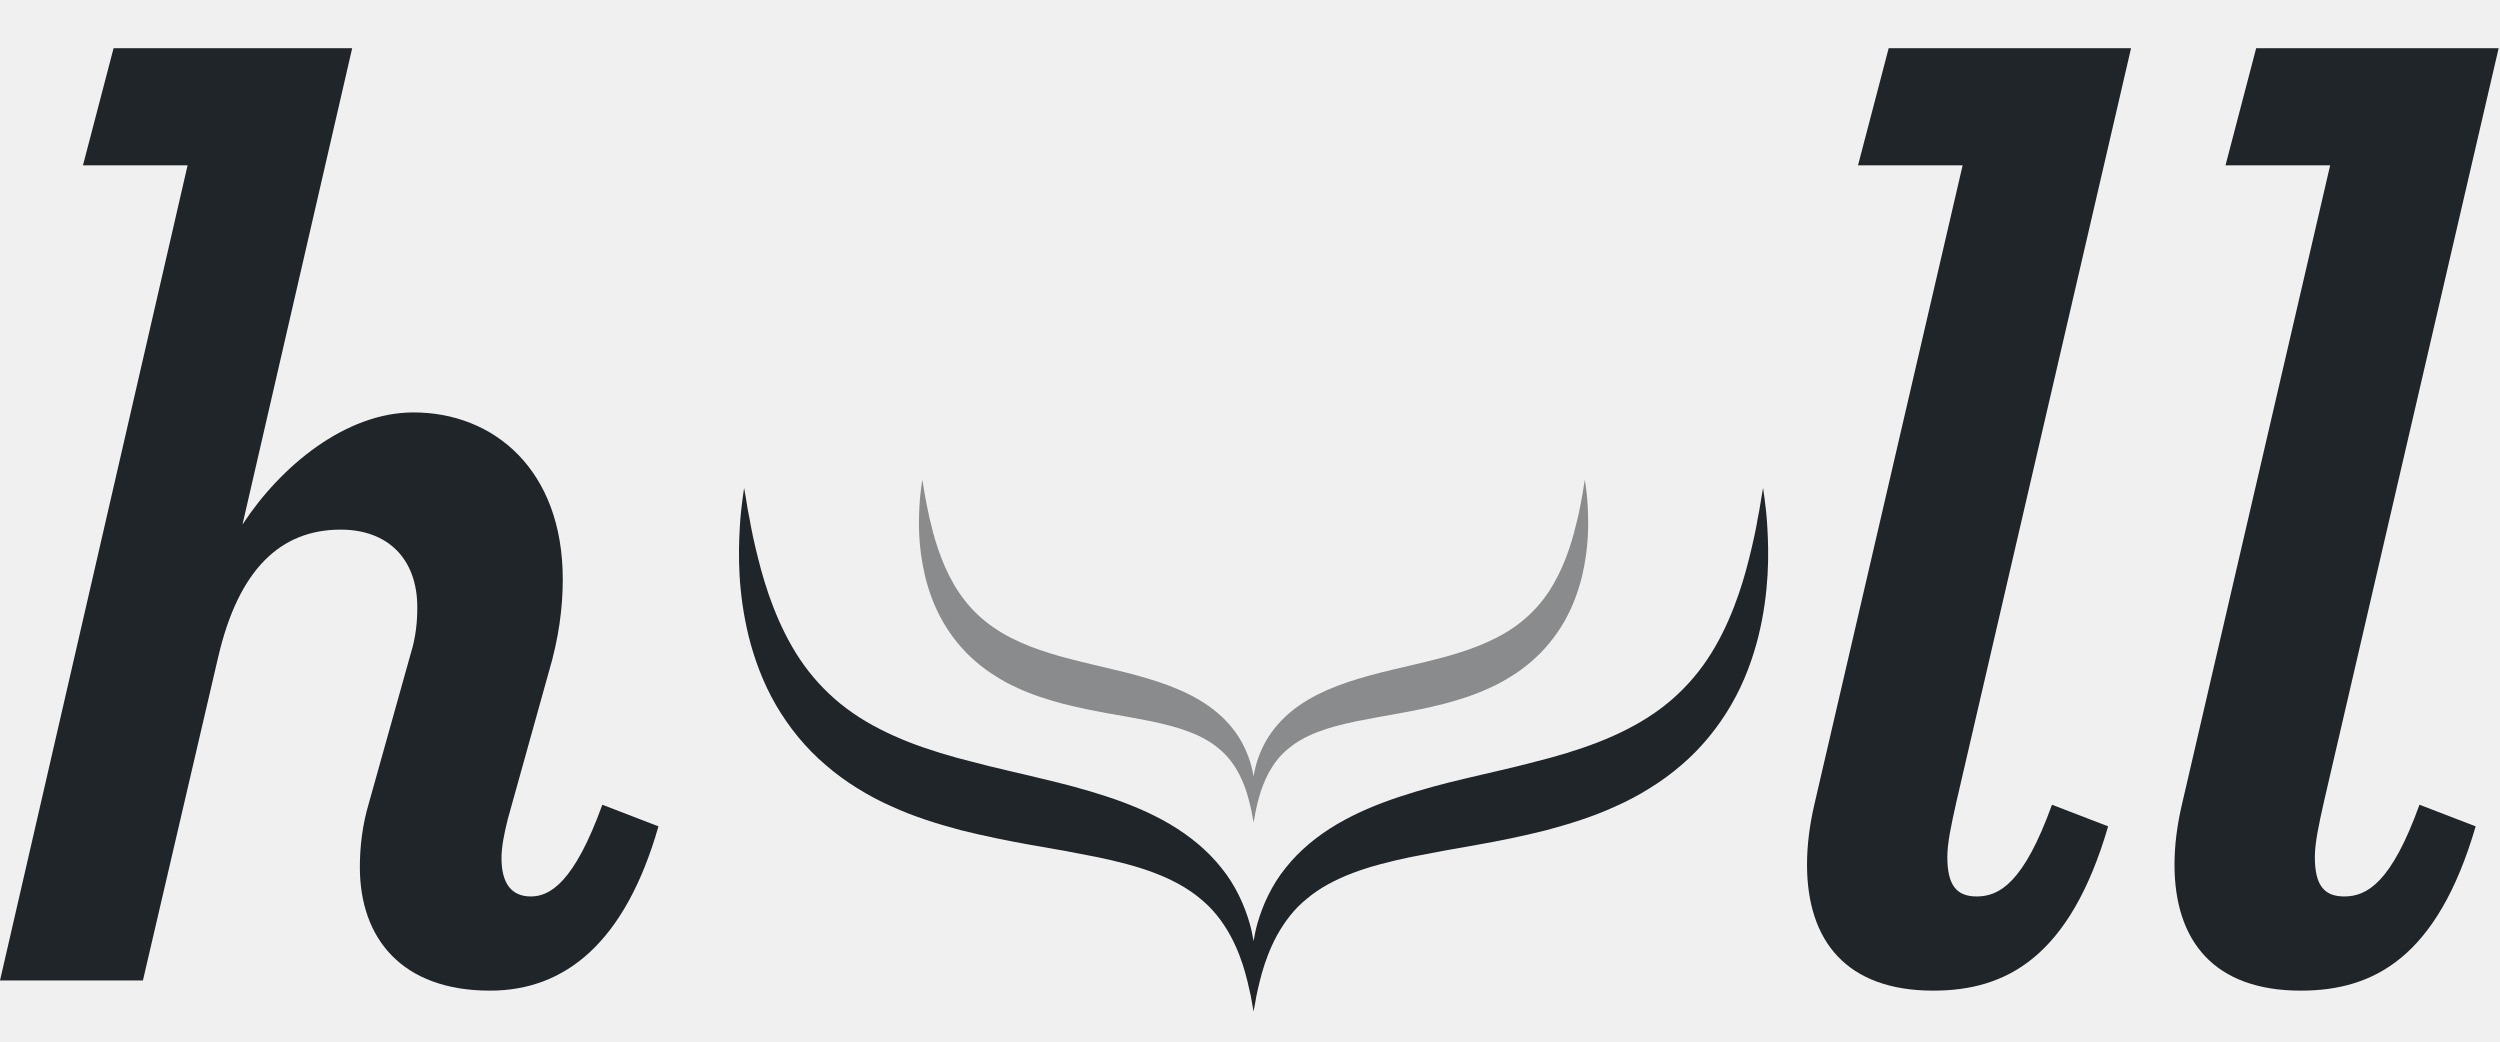
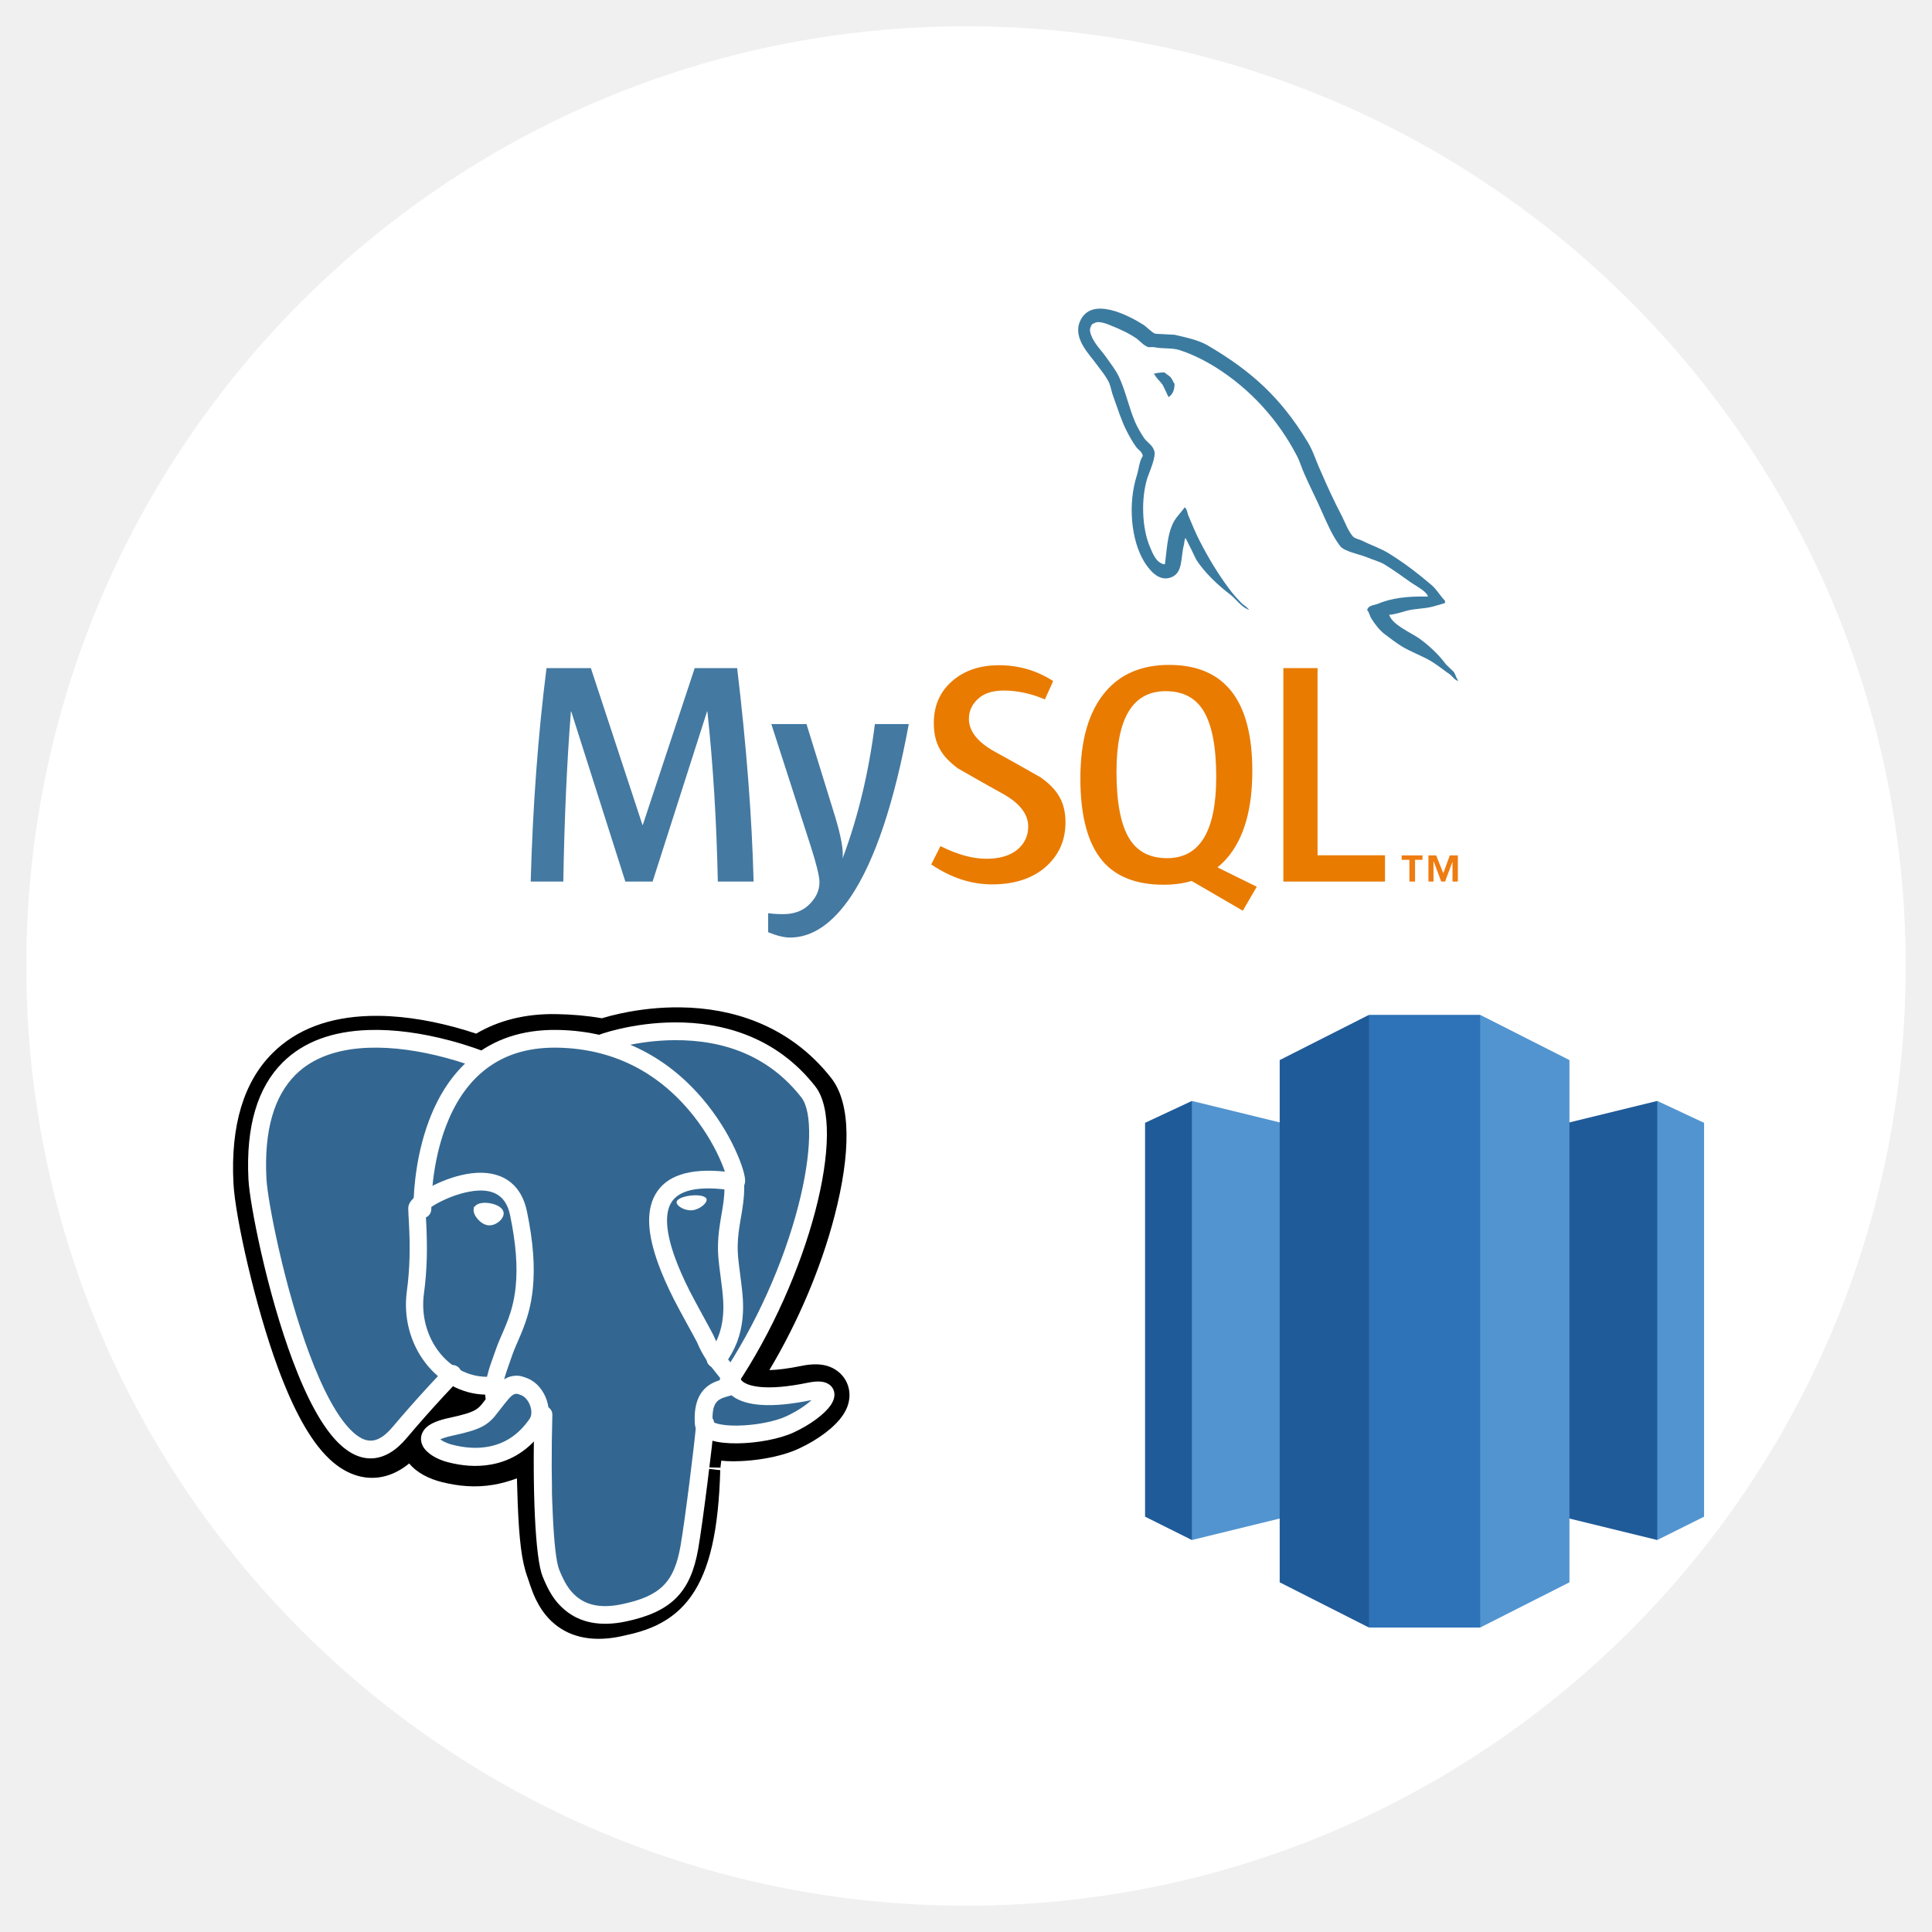
- <svg xmlns="http://www.w3.org/2000/svg" width="120px" height="50px" viewBox="0 0 120 50" version="1.1">
-   <defs />
-   <g id="Page-1" stroke="none" stroke-width="1" fill="none" fill-rule="evenodd">
-     <g id="Artboard-1">
-       <g id="Group-2" transform="translate(0, 2)">
-         <g id="Group">
-           <path d="M9.004,5.937 L3.982,5.937 L5.452,0.312 L16.905,0.312 L11.639,23.178 C13.475,20.366 16.6,17.796 19.846,17.796 C23.704,17.796 27.013,20.548 27.013,25.806 C27.013,27.15 26.829,28.618 26.339,30.267 L24.378,37.301 C24.196,38.034 24.072,38.644 24.072,39.193 C24.072,40.416 24.562,41.03 25.48,41.03 C26.4,41.03 27.565,40.356 28.912,36.627 L31.606,37.665 C30.014,43.23 27.134,45.551 23.52,45.551 C19.293,45.551 17.273,43.046 17.273,39.623 C17.273,38.644 17.394,37.604 17.702,36.565 L19.722,29.35 C19.967,28.555 20.03,27.822 20.03,27.15 C20.03,24.827 18.62,23.422 16.355,23.422 C13.475,23.422 11.455,25.317 10.474,29.534 L6.86,45.063 L0,45.063 L9.004,5.937" id="Fill-1" fill="#202529" />
-           <path d="M86.737,39.502 C86.737,38.583 86.857,37.604 87.101,36.565 L94.206,5.937 L89.184,5.937 L90.657,0.312 L102.291,0.312 L93.903,36.504 C93.658,37.604 93.472,38.46 93.472,39.134 C93.472,40.477 93.903,41.03 94.881,41.03 C95.984,41.03 97.147,40.356 98.495,36.627 L101.191,37.665 C99.353,43.963 96.289,45.551 92.798,45.551 C88.634,45.551 86.737,43.167 86.737,39.502" id="Fill-4" fill="#202529" />
-           <path d="M104.376,39.502 C104.376,38.583 104.498,37.604 104.744,36.565 L111.847,5.937 L106.824,5.937 L108.296,0.312 L119.935,0.312 L111.544,36.504 C111.299,37.604 111.113,38.46 111.113,39.134 C111.113,40.477 111.544,41.03 112.523,41.03 C113.625,41.03 114.79,40.356 116.135,36.627 L118.832,37.665 C116.994,43.963 113.932,45.551 110.44,45.551 C106.273,45.551 104.376,43.167 104.376,39.502" id="Fill-5" fill="#202529" />
-           <g id="Group-3" transform="translate(35, 21)">
-             <path d="M49.834,2.338 C49.803,1.715 49.738,1.24 49.697,0.917 C49.65,0.591 49.627,0.419 49.627,0.419 C49.627,0.419 49.597,0.591 49.543,0.911 C49.515,1.072 49.484,1.273 49.445,1.504 C49.398,1.732 49.349,1.996 49.3,2.287 C49.186,2.869 49.026,3.569 48.818,4.339 C48.609,5.113 48.327,5.955 47.957,6.797 C47.585,7.641 47.117,8.483 46.524,9.238 C45.931,9.994 45.226,10.666 44.411,11.227 C43.595,11.79 42.683,12.247 41.706,12.628 C40.733,13.005 39.695,13.314 38.636,13.577 C37.579,13.861 36.492,14.089 35.412,14.351 C34.329,14.603 33.248,14.891 32.197,15.238 C31.15,15.582 30.128,16.004 29.184,16.557 C28.243,17.112 27.381,17.81 26.716,18.652 C26.042,19.481 25.607,20.45 25.359,21.315 C25.275,21.612 25.218,21.894 25.171,22.171 C25.124,21.894 25.067,21.612 24.983,21.317 C24.734,20.452 24.3,19.481 23.624,18.656 C22.961,17.816 22.099,17.118 21.159,16.561 C20.218,16.008 19.194,15.586 18.145,15.24 C17.095,14.893 16.015,14.611 14.932,14.357 C13.853,14.091 12.765,13.861 11.708,13.577 C10.646,13.314 9.613,13.003 8.64,12.628 C7.663,12.241 6.749,11.79 5.936,11.225 C5.122,10.662 4.415,9.99 3.824,9.234 C3.231,8.481 2.765,7.637 2.391,6.795 C2.019,5.953 1.741,5.113 1.529,4.339 C1.322,3.569 1.159,2.871 1.048,2.287 C0.997,1.994 0.948,1.73 0.899,1.5 C0.862,1.269 0.828,1.072 0.803,0.911 C0.746,0.591 0.717,0.419 0.717,0.419 C0.717,0.419 0.691,0.591 0.646,0.917 C0.605,1.242 0.541,1.722 0.509,2.338 C0.474,2.955 0.449,3.714 0.498,4.589 C0.547,5.468 0.674,6.465 0.934,7.536 C1.2,8.601 1.612,9.748 2.238,10.828 C2.863,11.909 3.683,12.917 4.644,13.73 C5.122,14.146 5.631,14.513 6.157,14.838 C6.682,15.166 7.228,15.457 7.782,15.7 C8.886,16.211 10.028,16.557 11.154,16.858 C12.283,17.138 13.403,17.364 14.491,17.558 C15.03,17.652 15.566,17.747 16.095,17.839 C16.614,17.939 17.125,18.039 17.63,18.134 C18.624,18.341 19.564,18.576 20.408,18.898 C21.251,19.219 21.999,19.619 22.606,20.129 C23.845,21.12 24.474,22.611 24.777,23.719 C24.854,24.002 24.918,24.254 24.963,24.477 C25.018,24.7 25.059,24.895 25.083,25.059 C25.141,25.378 25.171,25.552 25.171,25.552 C25.171,25.552 25.202,25.378 25.263,25.059 C25.284,24.897 25.327,24.706 25.378,24.481 C25.427,24.254 25.492,24.002 25.568,23.721 C25.725,23.168 25.954,22.521 26.304,21.884 C26.657,21.249 27.119,20.626 27.739,20.131 C28.344,19.621 29.096,19.221 29.938,18.902 C30.782,18.582 31.719,18.347 32.716,18.138 C33.219,18.042 33.73,17.943 34.249,17.845 C34.781,17.749 35.316,17.654 35.852,17.56 C36.941,17.37 38.061,17.14 39.19,16.858 C40.316,16.557 41.459,16.208 42.561,15.698 C43.115,15.453 43.662,15.164 44.186,14.834 C44.713,14.513 45.222,14.14 45.698,13.73 C46.659,12.913 47.479,11.903 48.102,10.824 C48.73,9.742 49.141,8.597 49.406,7.534 C49.668,6.465 49.793,5.468 49.844,4.589 C49.893,3.714 49.87,2.955 49.834,2.338" id="Fill-7" fill="#202529" />
-             <path d="M41.209,1.283 C41.189,0.874 41.148,0.562 41.12,0.351 C41.089,0.142 41.074,0.026 41.074,0.026 C41.074,0.026 41.056,0.138 41.019,0.349 C41.001,0.456 40.981,0.583 40.956,0.738 C40.925,0.886 40.893,1.058 40.86,1.25 C40.79,1.631 40.682,2.09 40.547,2.594 C40.412,3.1 40.23,3.651 39.987,4.202 C39.744,4.753 39.441,5.308 39.055,5.8 C38.673,6.293 38.209,6.734 37.679,7.104 C37.15,7.471 36.559,7.77 35.925,8.018 C35.288,8.268 34.619,8.47 33.926,8.644 C33.239,8.825 32.534,8.978 31.829,9.148 C31.124,9.314 30.423,9.501 29.74,9.726 C29.059,9.955 28.393,10.23 27.779,10.594 C27.17,10.955 26.608,11.414 26.177,11.965 C25.737,12.507 25.453,13.14 25.292,13.706 C25.239,13.902 25.2,14.086 25.171,14.267 C25.141,14.087 25.104,13.902 25.048,13.708 C24.887,13.142 24.603,12.509 24.167,11.967 C23.734,11.416 23.174,10.957 22.563,10.596 C21.948,10.234 21.285,9.957 20.602,9.73 C19.92,9.503 19.217,9.318 18.513,9.152 C17.812,8.978 17.105,8.825 16.416,8.644 C15.727,8.47 15.053,8.264 14.421,8.018 C13.787,7.766 13.192,7.471 12.665,7.1 C12.134,6.733 11.674,6.293 11.291,5.797 C10.905,5.306 10.599,4.751 10.357,4.202 C10.116,3.651 9.934,3.1 9.797,2.594 C9.662,2.09 9.558,1.631 9.486,1.25 C9.452,1.056 9.419,0.884 9.388,0.734 C9.364,0.583 9.343,0.452 9.325,0.349 C9.29,0.138 9.268,0.026 9.268,0.026 C9.268,0.026 9.255,0.142 9.223,0.351 C9.198,0.564 9.155,0.878 9.135,1.283 C9.112,1.687 9.096,2.184 9.127,2.758 C9.159,3.331 9.241,3.983 9.411,4.685 C9.583,5.384 9.852,6.131 10.259,6.842 C10.664,7.547 11.199,8.21 11.823,8.743 C12.132,9.015 12.465,9.255 12.808,9.466 C13.148,9.685 13.503,9.873 13.863,10.033 C14.581,10.365 15.323,10.594 16.058,10.789 C16.792,10.975 17.518,11.121 18.225,11.248 C18.577,11.309 18.924,11.371 19.268,11.432 C19.607,11.498 19.938,11.563 20.267,11.623 C20.913,11.76 21.526,11.913 22.074,12.126 C22.622,12.331 23.109,12.597 23.503,12.931 C24.307,13.581 24.717,14.556 24.914,15.283 C24.965,15.469 25.006,15.633 25.038,15.778 C25.073,15.922 25.098,16.055 25.112,16.157 C25.151,16.37 25.171,16.479 25.171,16.479 C25.171,16.479 25.192,16.37 25.232,16.159 C25.245,16.055 25.273,15.926 25.306,15.78 C25.337,15.633 25.378,15.465 25.429,15.283 C25.531,14.922 25.68,14.496 25.907,14.08 C26.136,13.663 26.436,13.255 26.843,12.933 C27.236,12.599 27.724,12.335 28.27,12.128 C28.82,11.917 29.431,11.764 30.077,11.627 C30.404,11.563 30.739,11.5 31.073,11.436 C31.418,11.373 31.766,11.311 32.119,11.248 C32.826,11.121 33.552,10.975 34.29,10.789 C35.022,10.594 35.764,10.363 36.481,10.031 C36.841,9.873 37.191,9.679 37.538,9.464 C37.88,9.253 38.209,9.011 38.521,8.739 C39.141,8.206 39.678,7.545 40.083,6.838 C40.492,6.131 40.756,5.384 40.931,4.685 C41.101,3.983 41.181,3.331 41.214,2.756 C41.246,2.184 41.228,1.687 41.209,1.283" id="Fill-9" fill="#212528" opacity="0.5" />
-           </g>
-         </g>
+ <svg xmlns="http://www.w3.org/2000/svg" width="257" height="257" viewBox="0 0 257 257">
+   <g fill="none" fill-rule="evenodd">
+     <circle cx="128" cy="128" r="125" fill="#FFF" transform="translate(.5 .5)" />
+     <g transform="translate(31 41)">
+       <g fill-rule="nonzero" transform="translate(0 93)">
+         <path fill="#000" d="M51.058,8.168 L50.85,8.28 C50.883,8.265 50.926,8.239 51.058,8.168 Z M37.762,62.589 L37.764,62.656 C37.764,62.633 37.763,62.611 37.762,62.589 Z M57.744,60.727 C57.75,60.676 57.929,59.158 57.978,58.779 C58.1,57.832 58.217,57.191 58.408,56.576 C58.741,55.503 59.288,54.603 60.219,53.919 C61.17,53.22 62.234,52.965 63.389,52.989 C63.581,52.993 63.774,53.005 63.974,53.024 C63.22,52.265 62.784,51.412 62.618,50.599 L62.322,49.152 L63.153,47.927 C67.684,41.25 71.242,33.287 73.136,26.002 C73.996,22.695 74.459,19.706 74.495,17.348 C74.512,16.264 74.438,15.354 74.287,14.656 C74.224,14.364 74.15,14.125 74.073,13.942 C74.023,13.822 73.983,13.752 73.962,13.726 C70.346,9.136 65.344,7.125 59.407,7.054 C57.241,7.029 55.103,7.271 53.115,7.693 C52.409,7.842 51.771,8.005 51.235,8.164 C51.08,8.21 50.943,8.253 50.833,8.289 L50.565,8.434 L49.236,8.677 L48.555,8.537 C46.841,8.184 44.945,7.984 42.847,7.951 C39.56,7.897 36.996,8.702 34.963,10.234 L33.344,11.454 L31.465,10.685 C31.439,10.674 31.363,10.644 31.242,10.598 C31.025,10.515 30.768,10.421 30.475,10.319 C29.624,10.022 28.666,9.723 27.629,9.444 C24.418,8.579 21.207,8.099 18.301,8.195 C14.804,8.31 12.093,9.249 10.269,11.079 C8.023,13.333 6.848,17.16 7.143,23.02 C7.213,24.408 7.823,27.994 8.704,31.9 C9.791,36.718 11.155,41.52 12.64,45.532 C14.334,50.109 16.107,53.42 17.669,54.928 C17.969,55.218 18.224,55.403 18.416,55.495 C18.864,55.307 19.189,55.018 19.564,54.57 C21.199,52.617 22.922,50.659 24.629,48.787 C25.227,48.132 25.78,47.535 26.276,47.005 C26.451,46.819 26.606,46.654 26.74,46.513 C26.822,46.427 26.879,46.366 26.911,46.333 L28.965,44.186 L31.448,45.825 C32.3,46.387 33.238,46.718 34.206,46.797 L40.102,41.802 L39.246,50.497 C39.224,50.723 39.234,50.959 39.289,51.315 L48.44,38.79 L44.1,56.075 C44.132,56.168 44.162,56.262 44.191,56.358 C44.374,56.965 44.503,57.648 44.601,58.444 C44.742,59.596 44.814,60.88 44.874,62.852 C44.883,63.14 44.886,63.251 44.905,63.914 C44.929,64.785 44.943,65.233 44.962,65.708 C45.127,69.779 45.398,72.218 45.856,73.444 C45.961,73.726 46.284,74.707 46.276,74.682 C46.417,75.095 46.539,75.407 46.671,75.682 C46.941,76.245 47.208,76.561 47.509,76.723 C47.981,76.978 48.788,77.056 50.144,76.768 C53.052,76.148 54.198,75.594 55.148,74.252 C56.626,72.16 57.549,68.047 57.72,61.062 L61.267,61.147 L57.744,60.727 Z M60.958,78.305 C59.738,80.03 58.223,81.283 56.396,82.167 C55.021,82.832 53.657,83.232 51.632,83.664 C46.03,84.856 42.223,82.802 40.262,78.716 C39.992,78.154 39.775,77.601 39.552,76.947 C39.52,76.854 39.247,76.027 39.198,75.895 C38.383,73.709 38.064,70.85 37.868,65.99 C37.847,65.478 37.833,65.01 37.807,64.11 C37.789,63.455 37.786,63.345 37.777,63.065 C37.773,62.925 37.769,62.788 37.764,62.656 C36.773,63.019 35.734,63.323 34.655,63.506 C32.276,63.91 30.026,63.71 27.796,63.156 C26.094,62.733 24.461,61.927 23.43,60.671 C20.026,63.467 16.023,63.174 12.72,59.985 C10.202,57.554 8.009,53.459 5.976,47.965 C2.982,39.876 0.28,27.898 0.052,23.372 C-0.335,15.679 1.431,9.923 5.223,6.118 C8.482,2.847 12.904,1.316 18.066,1.146 C21.773,1.024 25.65,1.603 29.488,2.637 C30.507,2.912 31.464,3.203 32.342,3.499 C35.342,1.731 38.895,0.833 42.963,0.899 C45.13,0.934 47.158,1.119 49.054,1.452 C49.785,1.228 50.696,0.994 51.631,0.796 C54.107,0.27 56.762,-0.03 59.491,0.002 C63.036,0.044 66.462,0.647 69.664,1.935 C73.488,3.472 76.836,5.93 79.553,9.379 C82.265,12.821 82.161,19.493 80.01,27.765 C78.251,34.531 75.225,41.756 71.342,48.254 C72.475,48.223 73.885,48.048 75.585,47.699 C76.351,47.542 77.044,47.468 77.69,47.49 C78.675,47.523 79.589,47.769 80.412,48.39 C81.564,49.26 82.112,50.611 81.981,51.977 C81.9,52.82 81.591,53.546 81.136,54.228 C80.043,55.865 77.788,57.534 75.222,58.717 C72.735,59.864 68.833,60.504 65.669,60.361 L64.944,60.301 C64.897,60.693 64.842,61.153 64.814,61.398 C64.6,69.556 63.401,74.849 60.958,78.305 Z M64.818,61.233 L61.267,61.147 L64.793,61.568 C64.795,61.552 64.803,61.49 64.814,61.398 C64.815,61.343 64.816,61.288 64.818,61.233 Z" />
+         <path fill="#336791" d="M76.851,51.655 C67.288,53.613 66.631,50.4 66.631,50.4 C76.728,35.528 80.949,16.65 77.306,12.03 C67.369,-0.573 50.167,5.388 49.88,5.542 L49.788,5.559 C47.898,5.169 45.784,4.937 43.408,4.899 C39.08,4.829 35.798,6.025 33.307,7.9 C33.307,7.9 2.621,-4.648 4.048,23.682 C4.352,29.709 12.751,69.284 22.769,57.331 C26.43,52.96 29.968,49.264 29.968,49.264 C31.725,50.422 33.829,51.013 36.034,50.801 L36.206,50.657 C36.152,51.199 36.177,51.73 36.274,52.359 C33.694,55.221 34.452,55.723 29.293,56.778 C24.072,57.845 27.139,59.747 29.141,60.244 C31.569,60.846 37.185,61.7 40.979,56.427 L40.828,57.029 C41.839,57.833 42.549,62.258 42.43,66.27 C42.311,70.281 42.231,73.036 43.028,75.187 C43.825,77.338 44.619,82.179 51.401,80.736 C57.068,79.531 60.005,76.407 60.413,71.196 C60.703,67.491 61.359,68.039 61.401,64.727 L61.927,63.159 C62.534,58.137 62.024,56.517 65.515,57.271 L66.363,57.345 C68.933,57.461 72.296,56.934 74.27,56.024 C78.521,54.066 81.042,50.796 76.851,51.655 L76.851,51.655 Z" />
+         <path fill="#FFF" d="M40.091 54.145C39.805 64.247 40.198 73.278 41.17 75.678 41.994 77.71 42.775 79.033 44.168 80.191 46.151 81.84 48.832 82.418 52.27 81.691 58.324 80.41 60.871 77.796 61.876 72.04 62.474 68.621 63.798 58.05 63.997 55.438 64.046 54.79 63.553 54.225 62.896 54.176 62.239 54.127 61.667 54.614 61.618 55.262 61.425 57.798 60.11 68.295 59.525 71.639 58.685 76.448 56.872 78.309 51.77 79.388 49.029 79.968 47.103 79.553 45.705 78.39 44.69 77.546 44.074 76.503 43.385 74.804 42.59 72.841 42.202 63.903 42.476 54.21 42.495 53.56 41.976 53.019 41.317 53 40.659 52.982 40.11 53.495 40.091 54.145zM33.256 5.824C33.194 5.799 33.082 5.755 32.923 5.695 32.664 5.598 32.363 5.49 32.026 5.374 31.066 5.044 29.994 4.715 28.836 4.408 25.155 3.433 21.447 2.893 17.957 3.018 13.297 3.184 9.402 4.534 6.59 7.341 3.276 10.65 1.69 15.785 2.05 22.891 2.138 24.616 2.792 28.436 3.738 32.598 4.879 37.621 6.313 42.632 7.894 46.873 9.835 52.078 11.911 55.926 14.134 58.056 17.019 60.821 20.232 60.687 23.064 57.33 24.669 55.426 26.324 53.561 27.934 51.814 28.498 51.203 29.016 50.65 29.476 50.165 29.636 49.996 29.778 49.848 29.9 49.721 29.972 49.646 30.021 49.595 30.046 49.57 30.503 49.1 30.487 48.353 30.01 47.902 29.533 47.452 28.776 47.467 28.319 47.938 28.246 48.013 28.207 48.053 28.163 48.099 28.038 48.229 27.893 48.381 27.729 48.553 27.261 49.046 26.736 49.607 26.164 50.228 24.531 51.999 22.853 53.89 21.224 55.822 19.292 58.112 17.695 58.179 15.802 56.365 13.9 54.543 11.966 50.958 10.14 46.059 8.599 41.925 7.192 37.011 6.072 32.082 5.154 28.041 4.519 24.332 4.44 22.773 4.11 16.28 5.498 11.789 8.292 8.999 10.623 6.672 13.943 5.521 18.043 5.375 21.263 5.26 24.746 5.768 28.215 6.687 29.315 6.978 30.332 7.29 31.239 7.602 31.555 7.71 31.834 7.81 32.073 7.9 32.155 7.931 32.226 7.958 32.286 7.982 32.962 8.253 33.661 7.964 33.911 7.361 34.161 6.759 33.868 6.07 33.256 5.824zM49.577 5.852C49.537 5.865 49.502 5.875 49.462 5.885 49.412 5.898 49.412 5.898 49.222 5.917 49.134 5.92 49.134 5.92 48.962 5.898 48.846 5.874 48.846 5.874 48.674 5.804 48.464 5.693 48.464 5.693 48.221 5.427 48.021 5.063 48.021 5.063 48 4.669 48.052 4.348 48.052 4.348 48.146 4.162 48.31 3.925 48.31 3.925 48.407 3.841 48.613 3.693 48.613 3.693 48.664 3.671 48.76 3.628 48.789 3.616 48.82 3.604 48.935 3.56 49.107 3.501 49.311 3.435 49.867 3.257 50.556 3.066 51.329 2.885 53.583 2.358 56.054 2.025 58.614 2.001 61.964 1.97 65.197 2.474 68.201 3.63 71.791 5.011 74.92 7.276 77.459 10.524 81.776 16.046 76.634 35.972 66.867 50.478 66.502 51.02 65.768 51.163 65.228 50.798 64.687 50.433 64.544 49.699 64.908 49.157 69.582 42.215 73.243 33.959 75.2 26.375 76.997 19.413 77.082 13.879 75.599 11.981 71.37 6.573 65.468 4.302 58.635 4.366 56.262 4.388 53.96 4.697 51.867 5.187 51.155 5.353 50.528 5.528 50.032 5.687 49.926 5.721 49.833 5.752 49.762 5.777 49.703 5.807 49.642 5.832 49.577 5.852zM49.665 5.812C49.676 5.807 49.676 5.807 49.707 5.792 49.75 5.774 49.75 5.774 49.953 5.629 50.049 5.545 50.049 5.545 50.212 5.309 50.306 5.123 50.306 5.123 50.358 4.802 50.338 4.409 50.338 4.409 50.137 4.044 49.894 3.779 49.894 3.779 49.685 3.667 49.513 3.598 49.513 3.598 49.398 3.574 49.226 3.552 49.226 3.552 49.139 3.555 48.954 3.573 48.954 3.573 48.914 3.585 48.889 3.591 48.878 3.594 48.87 3.596 49.493 3.401 50.156 3.748 50.351 4.371 50.526 4.929 50.266 5.52 49.762 5.777 49.722 5.791 49.69 5.803 49.665 5.812z" />
+         <path fill="#FFF" d="M67.867 49.828C68.318 50.152 69.07 50.404 70.202 50.505 71.743 50.643 73.798 50.478 76.419 49.94 77.736 49.67 78.684 49.702 79.345 50.202 79.824 50.565 80.048 51.117 79.991 51.699 79.952 52.103 79.788 52.49 79.528 52.88 78.712 54.102 76.785 55.529 74.572 56.551 72.703 57.412 69.733 57.97 67.092 57.999 65.727 58.014 64.529 57.886 63.612 57.603 62.343 57.211 61.491 56.486 61.426 55.345 61.257 52.399 62.203 50.679 64.026 49.864 64.264 49.758 64.505 49.672 64.779 49.588 64.821 49.576 64.886 49.557 64.957 49.536 64.864 49.404 64.747 49.249 64.601 49.065 64.549 48.999 64.054 48.384 63.892 48.177 63.58 47.779 63.314 47.417 63.057 47.034 62.534 46.254 62.091 45.443 61.717 44.542 61.614 44.295 59.463 40.459 58.653 38.857 57.792 37.154 57.084 35.562 56.538 34.047 55.166 30.234 54.899 27.148 56.171 24.898 57.587 22.393 60.661 21.366 65.426 21.85 65.306 21.497 65.157 21.103 64.983 20.687 64.141 18.678 62.886 16.504 61.302 14.491 56.912 8.915 50.874 5.489 43.118 5.363 39.025 5.296 35.769 6.414 33.219 8.544 31.049 10.355 29.421 12.873 28.276 15.931 27.433 18.182 26.895 20.605 26.605 23.05 26.5 23.942 26.434 24.786 26.4 25.562 26.378 26.078 26.372 26.489 26.376 26.779 26.394 27.479 25.877 28.021 25.221 28.038 24.566 28.055 24.02 27.541 24.003 26.89 23.997 26.478 24.003 26.022 24.027 25.461 24.063 24.628 24.134 23.726 24.246 22.774 24.557 20.154 25.135 17.552 26.05 15.108 27.328 11.694 29.176 8.836 31.691 6.737 34.685 4.237 38.499 2.927 43.157 3.003 51.685 3.142 58.368 6.934 63.172 13.037 64.893 15.222 66.254 17.581 67.176 19.78 67.544 20.66 67.82 21.468 67.975 22.103 68.053 22.424 68.101 22.7 68.114 22.932 68.123 23.108 68.115 23.27 68.074 23.439 67.969 23.875 67.685 24.268 67.112 24.386L66.683 24.396C61.853 23.627 59.218 24.327 58.242 26.054 57.399 27.545 57.613 30.027 58.775 33.252 59.284 34.667 59.955 36.174 60.776 37.798 61.53 39.291 63.747 43.243 63.913 43.642 64.225 44.394 64.594 45.07 65.034 45.725 65.255 46.055 65.488 46.372 65.766 46.727 65.917 46.919 66.406 47.527 66.468 47.606 67.087 48.388 67.397 48.883 67.554 49.496 67.617 49.613 67.71 49.715 67.867 49.828zM66.016 51.69C65.976 51.702 65.585 51.811 65.473 51.845 65.287 51.902 65.136 51.956 65 52.017 64.13 52.405 63.696 53.176 63.792 55.114 63.889 55.187 64.067 55.272 64.317 55.349 64.962 55.548 65.928 55.651 67.066 55.639 69.394 55.613 72.039 55.117 73.572 54.41 74.957 53.771 76.198 52.949 76.958 52.24 76.939 52.244 76.919 52.248 76.899 52.252 71.604 53.338 68.283 53.04 66.474 51.74 66.412 51.695 66.352 51.649 66.294 51.603 66.209 51.632 66.117 51.661 66.016 51.69zM67.553 49.507C67.561 49.527 67.57 49.558 67.579 49.601 67.572 49.572 67.565 49.542 67.557 49.513 67.554 49.508 67.553 49.506 67.553 49.507zM34.935 50.476C35.709 49.576 36.535 49.094 37.417 49.014 38.076 48.955 38.544 49.082 39.279 49.398 41.599 50.396 42.856 53.919 41.334 56.131 39.478 58.829 37.066 60.328 34.305 60.818 32.342 61.166 30.444 60.99 28.549 60.498 27.137 60.131 25.757 59.348 25.239 58.351 24.777 57.462 24.995 56.482 25.797 55.803 26.403 55.289 27.366 54.91 28.744 54.615 29.689 54.413 30.4 54.237 30.955 54.067 32.087 53.721 32.544 53.437 33.052 52.843 33.143 52.736 34.335 51.172 34.935 50.476zM27.866 57.664C28.238 57.876 28.697 58.059 29.11 58.167 30.721 58.585 32.316 58.733 33.915 58.449 36.09 58.063 37.959 56.902 39.451 54.734 40.054 53.858 39.41 52.056 38.392 51.618 37.982 51.442 37.799 51.392 37.619 51.408 37.367 51.431 37.066 51.607 36.66 52.078 36.122 52.703 34.934 54.262 34.783 54.438 33.972 55.386 33.14 55.904 31.609 56.372 30.983 56.564 30.214 56.754 29.211 56.969 28.46 57.129 27.911 57.307 27.568 57.475 27.652 57.535 27.752 57.6 27.866 57.664z" />
+         <path fill="#FFF" d="M23.121,37.752 C23.53,34.727 23.569,31.933 23.401,28.728 C23.386,28.437 23.338,27.605 23.336,27.569 C23.315,27.176 23.305,26.941 23.307,26.752 C23.313,25.806 24.198,25.061 25.764,24.158 C27.123,23.374 28.739,22.707 30.299,22.334 C32.25,21.868 34.038,21.869 35.532,22.466 C37.358,23.196 38.598,24.766 39.089,27.117 C39.942,31.201 40.172,34.55 39.879,37.417 C39.647,39.684 39.141,41.451 38.265,43.543 C38.124,43.88 37.623,45.034 37.672,44.921 C37.455,45.425 37.307,45.789 37.182,46.139 C35.929,49.635 35.689,50.527 35.853,51.632 C35.949,52.28 35.52,52.887 34.894,52.986 C34.267,53.086 33.682,52.641 33.586,51.992 C33.563,51.836 33.546,51.678 33.536,51.518 C27.18,51.358 22.146,44.972 23.121,37.752 Z M33.896,48.701 C34.126,47.841 34.167,47.723 35.031,45.312 C35.177,44.906 35.341,44.501 35.576,43.955 C35.532,44.056 36.026,42.918 36.16,42.598 C36.951,40.71 37.393,39.166 37.597,37.167 C37.864,34.566 37.651,31.468 36.847,27.619 C36.236,24.693 34.139,23.855 30.814,24.649 C29.475,24.969 28.058,25.554 26.88,26.233 C26.383,26.52 25.966,26.803 25.688,27.037 C25.66,27.061 25.634,27.084 25.61,27.105 C25.614,27.197 25.619,27.306 25.627,27.435 C25.628,27.465 25.676,28.301 25.692,28.599 C25.867,31.944 25.826,34.878 25.393,38.081 C24.595,43.989 28.724,49.141 33.783,49.146 C33.818,49 33.855,48.852 33.896,48.701 Z" />
+         <path fill="#FFF" d="M34.137 26.052C35.225 26.227 36.083 26.781 35.994 27.52 35.9 28.296 34.826 29.137 33.862 28.981 32.891 28.826 31.913 27.639 32.006 26.877L32.05 26.52 32.137 26.52C32.448 26.058 33.25 25.909 34.137 26.052zM32.717 26.993C32.714 27.01 32.709 27.024 32.704 27.033 32.706 27.03 32.709 27.027 32.713 27.023L32.717 26.993zM62.995 25.54C63.079 26.033 62.091 26.878 61.125 26.987 60.169 27.095 59.093 26.502 59.004 25.992 58.931 25.549 59.783 25.162 60.876 25.038 61.969 24.914 62.919 25.097 62.995 25.54zM65.354 23.239C65.421 24.348 65.342 25.327 65.116 26.72 65.093 26.864 65.068 27.014 65.037 27.195 65.025 27.266 65.013 27.338 64.996 27.436 64.975 27.557 64.964 27.623 64.954 27.68 64.676 29.303 64.556 30.226 64.514 31.423 64.469 32.658 64.557 33.582 64.872 35.936 65.21 38.462 65.3 39.682 65.165 41.122 64.991 42.971 64.392 44.602 63.222 46.17 62.819 46.709 62.98 47.44 63.582 47.801 64.184 48.162 64.998 48.018 65.401 47.478 66.829 45.566 67.568 43.551 67.778 41.32 67.933 39.671 67.835 38.336 67.476 35.656 67.177 33.427 67.096 32.571 67.135 31.499 67.174 30.418 67.283 29.573 67.546 28.037 67.556 27.981 67.567 27.915 67.588 27.794 67.605 27.695 67.617 27.622 67.63 27.55 67.661 27.364 67.687 27.208 67.712 27.059 67.961 25.525 68.051 24.402 67.973 23.113 67.934 22.464 67.316 21.967 66.593 22.002 65.87 22.037 65.315 22.591 65.354 23.239z" />
+       </g>
+       <g transform="translate(121 94)">
+         <polygon fill="#5294CF" points="68.452 11.449 74.681 14.36 74.681 66.752 68.452 69.857 58.719 40.75" />
+         <polygon fill="#205B99" points="6.548 11.449 .319 14.36 .319 66.752 6.548 69.857 21.927 40.75" />
+         <polygon fill="#205B99" points="37.5 62.289 68.452 69.857 68.452 11.449 37.5 19.017" />
+         <polygon fill="#5294CF" points="37.5 62.289 6.548 69.857 6.548 11.449 37.5 19.017" />
+         <polygon fill="#5294CF" points="44.897 81.5 56.772 75.485 56.772 6.015 44.897 0 33.217 38.81" />
+         <polygon fill="#205B99" points="30.103 81.5 18.228 75.485 18.228 6.015 30.103 0 40.615 40.75" />
+         <rect width="14.795" height="81.5" x="30.103" fill="#2E73B8" />
+       </g>
+       <g fill-rule="nonzero" transform="translate(39.5)">
+         <path fill="#4479A1" d="M29.747,76.269 L24.988,76.269 C24.82,68.246 24.357,60.704 23.599,53.636 L23.556,53.636 L16.311,76.269 L12.687,76.269 L5.485,53.636 L5.443,53.636 C4.909,60.422 4.573,67.966 4.433,76.269 L0.095,76.269 C0.374,66.172 1.077,56.706 2.2,47.871 L8.098,47.871 L14.963,68.738 L15.006,68.738 L21.913,47.871 L27.557,47.871 C28.793,58.22 29.523,67.687 29.747,76.269 L29.747,76.269 Z M50.387,55.317 C48.449,65.819 45.892,73.449 42.72,78.213 C40.248,81.879 37.539,83.714 34.59,83.714 C33.804,83.714 32.834,83.477 31.684,83.007 L31.684,80.475 C32.246,80.556 32.905,80.602 33.663,80.602 C35.041,80.602 36.148,80.223 36.992,79.465 C38.002,78.541 38.507,77.502 38.507,76.353 C38.507,75.565 38.113,73.954 37.328,71.514 L32.105,55.316 L36.781,55.316 L40.529,67.431 C41.372,70.181 41.723,72.102 41.582,73.196 C43.632,67.728 45.064,61.766 45.88,55.315 L50.387,55.315 L50.387,55.317 L50.387,55.317 Z" />
+         <path fill="#E97B00" d="M113.735,76.269 L100.217,76.269 L100.217,47.871 L104.764,47.871 L104.764,72.773 L113.735,72.773 L113.735,76.269 Z M96.678,76.955 L91.451,74.379 C91.914,73.999 92.358,73.587 92.757,73.111 C94.979,70.504 96.087,66.649 96.087,61.543 C96.087,52.148 92.395,47.448 85.01,47.448 C81.388,47.448 78.563,48.64 76.543,51.026 C74.323,53.634 73.215,57.475 73.215,62.554 C73.215,67.545 74.197,71.207 76.162,73.53 C77.96,75.635 80.67,76.688 84.294,76.688 C85.646,76.688 86.887,76.523 88.017,76.189 L94.822,80.146 L96.678,76.955 Z M79.745,70.587 C78.594,68.737 78.018,65.766 78.018,61.671 C78.018,54.521 80.193,50.941 84.547,50.941 C86.823,50.941 88.492,51.797 89.558,53.506 C90.708,55.358 91.286,58.302 91.286,62.34 C91.286,69.55 89.11,73.155 84.758,73.155 C82.481,73.156 80.813,72.302 79.745,70.587 L79.745,70.587 Z M71.233,68.398 C71.233,70.806 70.348,72.782 68.581,74.329 C66.811,75.871 64.439,76.643 61.465,76.643 C58.685,76.643 55.988,75.756 53.378,73.99 L54.6,71.552 C56.846,72.675 58.879,73.234 60.705,73.234 C62.418,73.234 63.757,72.854 64.728,72.102 C65.699,71.347 66.277,70.288 66.277,68.949 C66.277,67.262 65.099,65.82 62.938,64.612 C60.945,63.519 56.959,61.234 56.959,61.234 C54.799,59.661 53.718,57.973 53.718,55.192 C53.718,52.89 54.524,51.032 56.138,49.619 C57.754,48.2 59.839,47.492 62.394,47.492 C65.034,47.492 67.433,48.199 69.594,49.597 L68.498,52.036 C66.649,51.252 64.825,50.859 63.025,50.859 C61.568,50.859 60.442,51.209 59.659,51.912 C58.87,52.612 58.384,53.507 58.384,54.606 C58.384,56.285 59.587,57.745 61.807,58.977 C63.826,60.072 67.911,62.396 67.911,62.396 C70.127,63.966 71.233,65.639 71.233,68.398 L71.233,68.398 Z" />
+         <path fill="#3C7BA0" d="M119.444,38.359 C116.695,38.289 114.566,38.566 112.779,39.321 C112.263,39.526 111.443,39.526 111.371,40.178 C111.65,40.453 111.682,40.898 111.924,41.278 C112.336,41.964 113.054,42.887 113.71,43.368 C114.43,43.919 115.153,44.465 115.91,44.945 C117.247,45.771 118.761,46.251 120.063,47.074 C120.822,47.553 121.576,48.172 122.336,48.687 C122.709,48.962 122.948,49.407 123.433,49.579 L123.433,49.474 C123.19,49.166 123.121,48.719 122.883,48.376 L121.851,47.382 C120.854,46.045 119.615,44.877 118.279,43.919 C117.179,43.162 114.774,42.133 114.328,40.867 L114.258,40.798 C115.014,40.727 115.91,40.453 116.629,40.243 C117.797,39.935 118.863,40.005 120.062,39.697 C120.614,39.559 121.161,39.387 121.715,39.217 L121.715,38.907 C121.093,38.289 120.65,37.468 119.996,36.884 C118.247,35.375 116.32,33.899 114.328,32.663 C113.261,31.976 111.889,31.533 110.753,30.948 C110.344,30.741 109.654,30.639 109.413,30.296 C108.797,29.541 108.45,28.547 108.003,27.653 C107.01,25.768 106.045,23.675 105.188,21.681 C104.569,20.344 104.191,19.008 103.436,17.771 C99.895,11.939 96.05,8.406 90.14,4.939 C88.87,4.217 87.359,3.91 85.746,3.531 L83.168,3.395 C82.618,3.155 82.067,2.502 81.587,2.193 C79.626,0.959 74.578,-1.717 73.136,1.815 C72.208,4.048 74.51,6.243 75.301,7.376 C75.885,8.162 76.642,9.057 77.05,9.95 C77.292,10.533 77.36,11.152 77.602,11.768 C78.152,13.278 78.666,14.958 79.389,16.367 C79.766,17.085 80.177,17.84 80.659,18.49 C80.935,18.871 81.415,19.039 81.52,19.659 C81.041,20.342 81.003,21.374 80.728,22.231 C79.492,26.108 79.975,30.911 81.727,33.76 C82.275,34.618 83.583,36.506 85.332,35.783 C86.88,35.165 86.537,33.21 86.982,31.495 C87.085,31.081 87.017,30.809 87.223,30.537 L87.223,30.604 C87.702,31.564 88.186,32.489 88.63,33.452 C89.696,35.131 91.552,36.882 93.098,38.046 C93.921,38.667 94.573,39.728 95.604,40.108 L95.604,40.005 L95.536,40.005 C95.327,39.697 95.022,39.559 94.748,39.321 C94.128,38.702 93.442,37.947 92.961,37.262 C91.521,35.34 90.246,33.212 89.115,31.016 C88.561,29.95 88.084,28.786 87.638,27.722 C87.43,27.312 87.43,26.692 87.085,26.486 C86.569,27.24 85.815,27.893 85.438,28.817 C84.785,30.295 84.716,32.112 84.474,34.003 L84.338,34.069 C83.244,33.794 82.863,32.663 82.448,31.704 C81.419,29.266 81.246,25.353 82.139,22.541 C82.378,21.822 83.412,19.557 83,18.872 C82.793,18.215 82.105,17.841 81.728,17.324 C81.284,16.674 80.799,15.851 80.49,15.129 C79.666,13.208 79.251,11.08 78.364,9.161 C77.949,8.266 77.229,7.34 76.646,6.516 C75.991,5.59 75.271,4.938 74.753,3.841 C74.582,3.463 74.342,2.846 74.617,2.435 C74.684,2.16 74.824,2.057 75.098,1.988 C75.543,1.613 76.815,2.09 77.261,2.297 C78.535,2.811 79.6,3.291 80.663,4.012 C81.144,4.356 81.66,5.008 82.277,5.18 L83,5.18 C84.097,5.419 85.334,5.246 86.366,5.556 C88.186,6.141 89.835,6.998 91.314,7.922 C95.814,10.772 99.524,14.822 102.029,19.659 C102.44,20.447 102.615,21.169 102.99,21.991 C103.714,23.673 104.609,25.389 105.327,27.036 C106.049,28.648 106.737,30.294 107.768,31.633 C108.282,32.353 110.347,32.731 111.274,33.108 C111.959,33.416 113.025,33.689 113.643,34.067 C114.812,34.786 115.977,35.612 117.075,36.403 C117.623,36.814 119.342,37.672 119.444,38.359 M84.401,8.541 C83.927,8.537 83.454,8.595 82.995,8.714 L82.995,8.783 L83.061,8.783 C83.338,9.331 83.819,9.712 84.162,10.19 C84.439,10.74 84.679,11.286 84.95,11.835 L85.016,11.767 C85.501,11.425 85.742,10.875 85.742,10.051 C85.533,9.809 85.501,9.572 85.327,9.331 C85.125,8.988 84.679,8.817 84.401,8.541" />
+         <path fill="#EE7C11" d="M122.716,76.265 L123.428,76.265 L123.428,72.785 L122.361,72.785 L121.49,75.16 L120.543,72.785 L119.515,72.785 L119.515,76.265 L120.187,76.265 L120.187,73.618 L120.225,73.618 L121.217,76.265 L121.729,76.265 L122.716,73.618 L122.716,76.265 Z M116.983,76.265 L117.736,76.265 L117.736,73.375 L118.722,73.375 L118.722,72.784 L115.955,72.784 L115.955,73.375 L116.981,73.375 L116.983,76.265 Z" />
      </g>
    </g>
  </g>
</svg>
